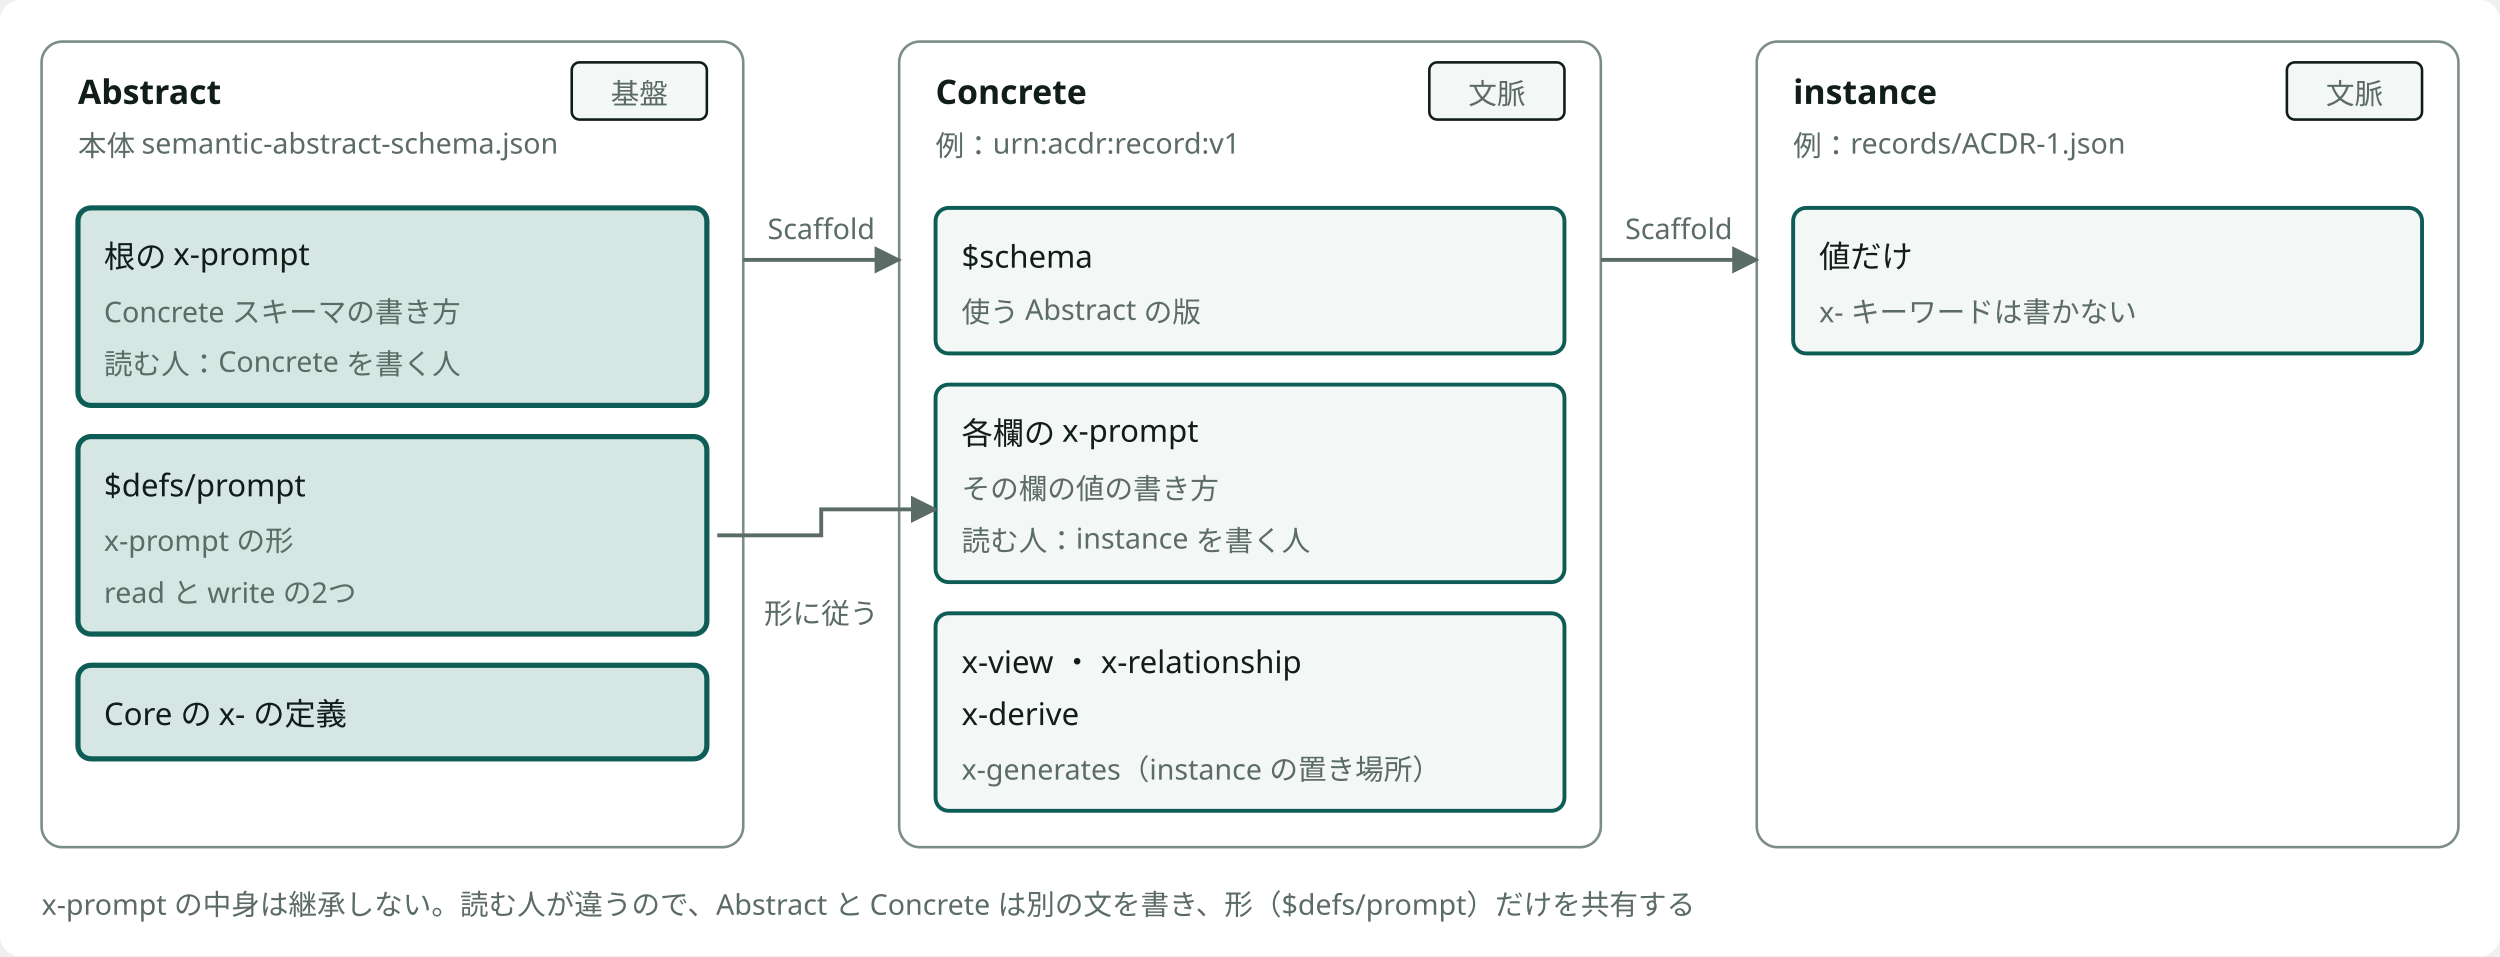
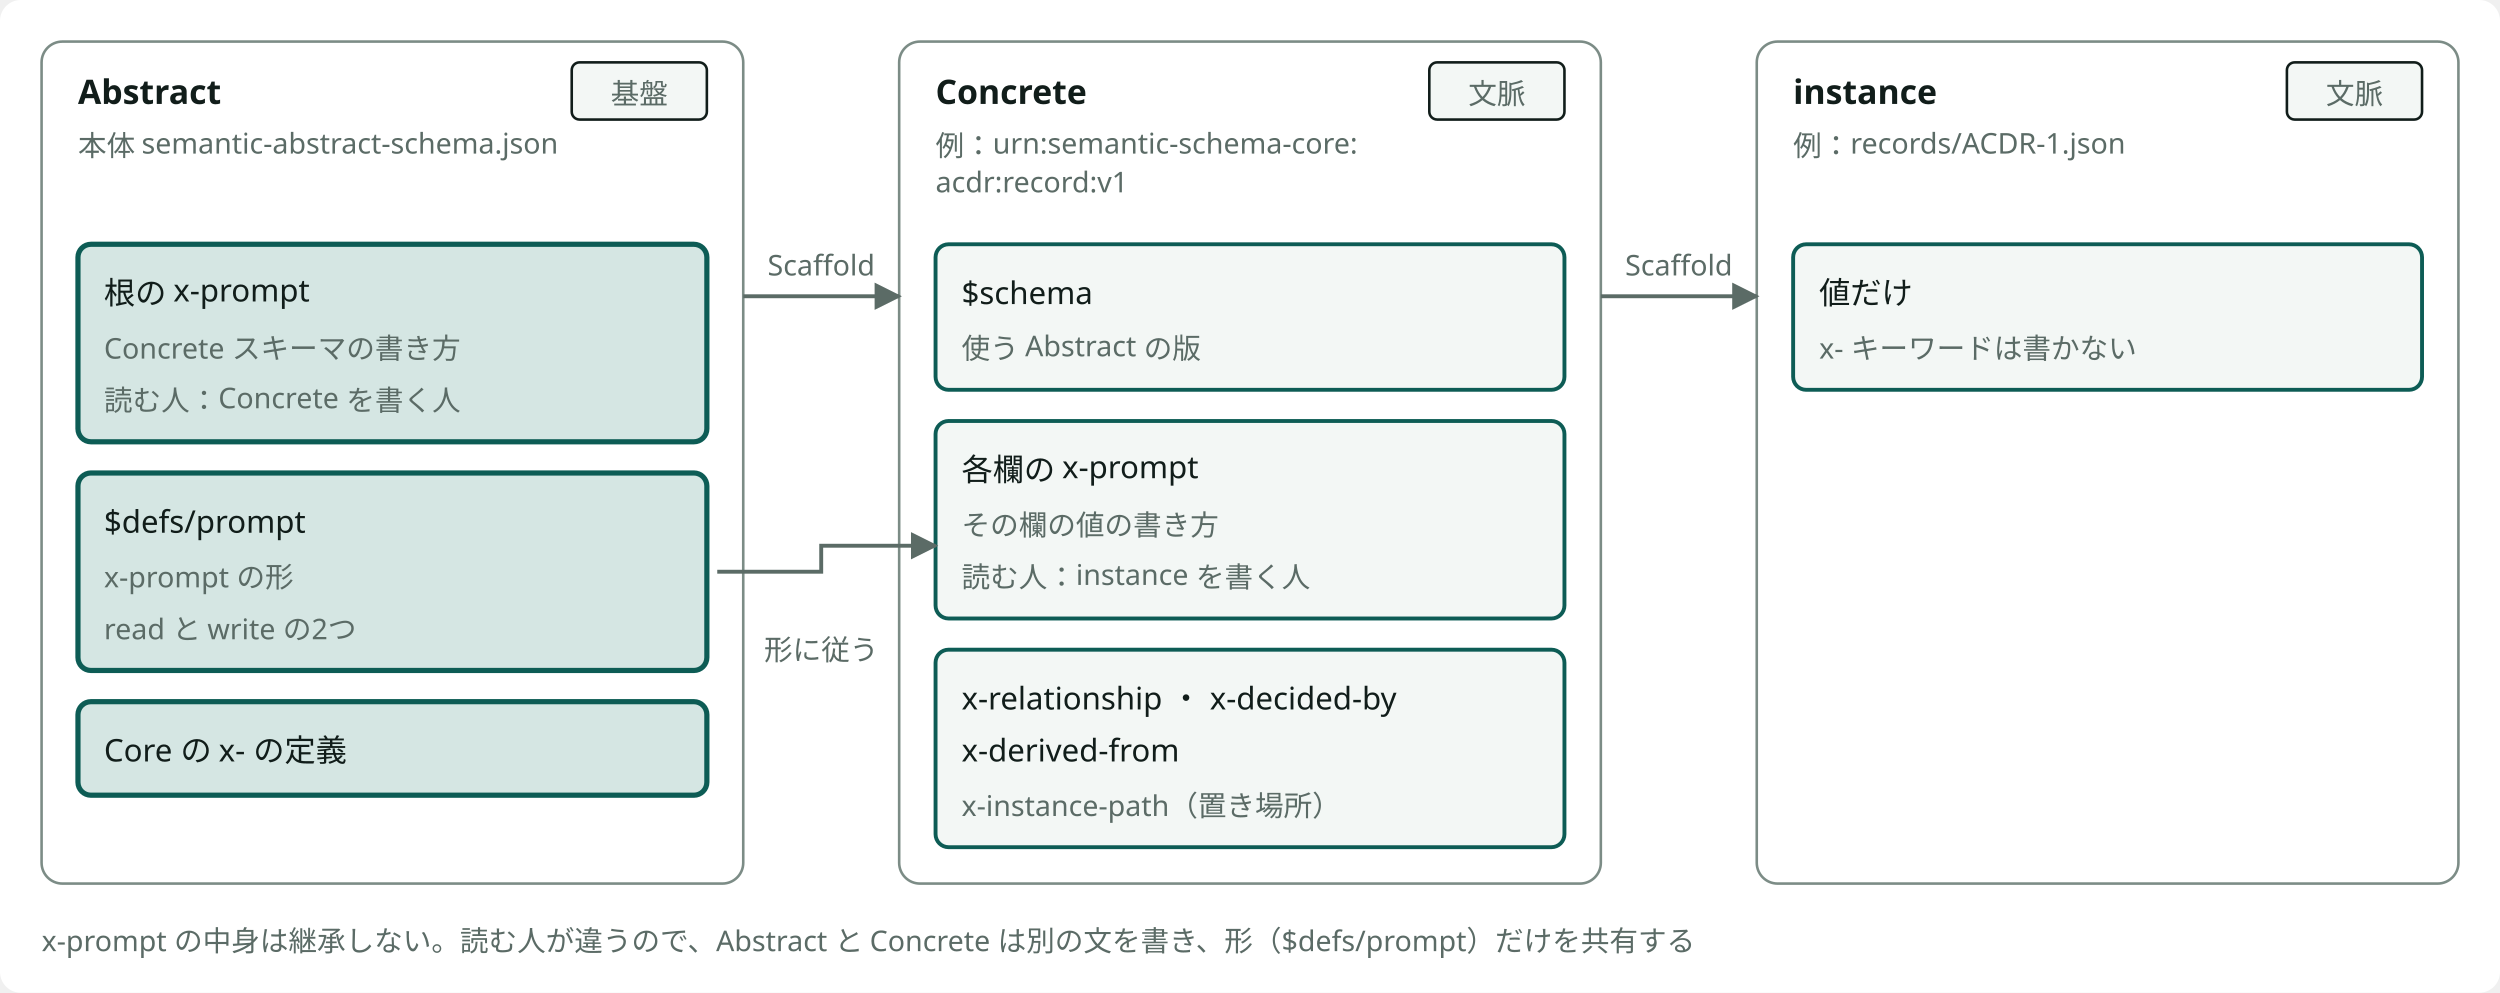
- <svg viewBox="0 0 962 368" style="min-width:860px" role="img" aria-label="Abstract から Concrete、Concrete から instance を Scaffold で作る2段と、3か所の x-prompt" class="dsvg">
-   <style data-dsvg="dark">.dsvg .canvas{fill:var(--dsvg-area-fill,#FFFFFF)}.dsvg .area{fill:var(--dsvg-area-fill,#FFFFFF);stroke:var(--dsvg-line,#7C8C86)}.dsvg .title{fill:var(--dsvg-ink,#111D1A);font-size:13px;font-weight:700}.dsvg .note{fill:var(--dsvg-ink-soft,#5B6B66);font-size:11px}.dsvg .badge{fill:var(--dsvg-box-fill,#F3F7F5);stroke:var(--dsvg-ink,#111D1A)}.dsvg .box.focus{fill:var(--dsvg-accent-bg,#D5E6E3);stroke:var(--dsvg-accent,#0D5C55)}.dsvg .label{fill:var(--dsvg-ink,#111D1A);font-size:12px}.dsvg .box{fill:var(--dsvg-box-fill,#F3F7F5);stroke:var(--dsvg-accent,#0D5C55)}.dsvg .flow{stroke:var(--dsvg-ink-soft,#5B6B66)}.dsvg #dsvg-3a962dc2-arrow-5B6B66 path{fill:var(--dsvg-ink-soft,#5B6B66)}@media (prefers-color-scheme:dark){:root:not([data-theme="light"]) .dsvg,.dsvg:root:not([data-theme="light"]){--dsvg-area-fill:#22302D;--dsvg-line:#62756F;--dsvg-ink:#E6EEEB;--dsvg-ink-soft:#9DADA8;--dsvg-box-fill:#16211E;--dsvg-accent-bg:#173330;--dsvg-accent:#6CC9B8}}:root[data-theme="dark"] .dsvg{--dsvg-area-fill:#22302D;--dsvg-line:#62756F;--dsvg-ink:#E6EEEB;--dsvg-ink-soft:#9DADA8;--dsvg-box-fill:#16211E;--dsvg-accent-bg:#173330;--dsvg-accent:#6CC9B8}</style>
+ <svg viewBox="0 0 962 382" style="min-width:860px" role="img" aria-label="Abstract から Concrete、Concrete から instance を Scaffold で作る2段と、3か所の x-prompt" class="dsvg">
+   <style data-dsvg="dark">.dsvg .canvas{fill:var(--dsvg-area-fill,#FFFFFF)}.dsvg .area{fill:var(--dsvg-area-fill,#FFFFFF);stroke:var(--dsvg-line,#7C8C86)}.dsvg .title{fill:var(--dsvg-ink,#111D1A);font-size:13px;font-weight:700}.dsvg .note{fill:var(--dsvg-ink-soft,#5B6B66);font-size:11px}.dsvg .badge{fill:var(--dsvg-box-fill,#F3F7F5);stroke:var(--dsvg-ink,#111D1A)}.dsvg .box.focus{fill:var(--dsvg-accent-bg,#D5E6E3);stroke:var(--dsvg-accent,#0D5C55)}.dsvg .label{fill:var(--dsvg-ink,#111D1A);font-size:12px}.dsvg .box{fill:var(--dsvg-box-fill,#F3F7F5);stroke:var(--dsvg-accent,#0D5C55)}.dsvg .flow{stroke:var(--dsvg-ink-soft,#5B6B66)}.dsvg #dsvg-9c297d5b-arrow-5B6B66 path{fill:var(--dsvg-ink-soft,#5B6B66)}@media (prefers-color-scheme:dark){:root:not([data-theme="light"]) .dsvg,.dsvg:root:not([data-theme="light"]){--dsvg-area-fill:#22302D;--dsvg-line:#62756F;--dsvg-ink:#E6EEEB;--dsvg-ink-soft:#9DADA8;--dsvg-box-fill:#16211E;--dsvg-accent-bg:#173330;--dsvg-accent:#6CC9B8}}:root[data-theme="dark"] .dsvg{--dsvg-area-fill:#22302D;--dsvg-line:#62756F;--dsvg-ink:#E6EEEB;--dsvg-ink-soft:#9DADA8;--dsvg-box-fill:#16211E;--dsvg-accent-bg:#173330;--dsvg-accent:#6CC9B8}</style>
  <defs data-dsvg="marker">
-     <marker id="dsvg-3a962dc2-arrow-5B6B66" viewBox="0 0 10 10" refX="9" refY="5" markerWidth="7" markerHeight="7" orient="auto-start-reverse">
+     <marker id="dsvg-9c297d5b-arrow-5B6B66" viewBox="0 0 10 10" refX="9" refY="5" markerWidth="7" markerHeight="7" orient="auto-start-reverse">
      <path d="M0,0 L10,5 L0,10 z" fill="#5B6B66" />
    </marker>
  </defs>
-   <rect data-dsvg="canvas" class="canvas" x="0.0" y="0.0" width="962.0" height="368.0" fill="#FFFFFF" rx="8" />
-   <rect class="area" x="16" y="16" width="270" height="310" fill="#FFFFFF" stroke="#7C8C86" stroke-width="1" rx="8" />
+   <rect data-dsvg="canvas" class="canvas" x="0.0" y="0.0" width="962.0" height="382.0" fill="#FFFFFF" rx="8" />
+   <rect class="area" x="16" y="16" width="270" height="324" fill="#FFFFFF" stroke="#7C8C86" stroke-width="1" rx="8" />
  <text class="title" x="30" y="40" font-family="Noto Sans JP, Hiragino Kaku Gothic ProN, sans-serif" font-size="13" font-weight="700" fill="#111D1A">Abstract</text>
  <text class="note" x="30" y="60" font-family="Noto Sans JP, Hiragino Kaku Gothic ProN, sans-serif" font-size="11" fill="#5B6B66">本体 semantic-abstract-schema.json</text>
  <rect class="badge" x="220" y="24" width="52" height="22" fill="#F3F7F5" stroke="#111D1A" stroke-width="1" rx="3" />
  <text class="note" x="246" y="40" text-anchor="middle" font-family="Noto Sans JP, Hiragino Kaku Gothic ProN, sans-serif" font-size="11" fill="#5B6B66">基盤</text>
-   <rect class="box focus" x="30" y="80" width="242" height="76" fill="#D5E6E3" stroke="#0D5C55" stroke-width="2" rx="5" />
-   <text class="label" x="40" y="103" font-family="Noto Sans JP, Hiragino Kaku Gothic ProN, sans-serif" font-size="12" fill="#111D1A">根の x-prompt</text>
-   <text class="note" x="40" y="124" font-family="Noto Sans JP, Hiragino Kaku Gothic ProN, sans-serif" font-size="11" fill="#5B6B66">Concrete スキーマの書き方</text>
-   <text class="note" x="40" y="144" font-family="Noto Sans JP, Hiragino Kaku Gothic ProN, sans-serif" font-size="11" fill="#5B6B66">読む人：Concrete を書く人</text>
-   <rect class="box focus" x="30" y="168" width="242" height="76" fill="#D5E6E3" stroke="#0D5C55" stroke-width="2" rx="5" />
-   <text class="label" x="40" y="191" font-family="Noto Sans JP, Hiragino Kaku Gothic ProN, sans-serif" font-size="12" fill="#111D1A">$defs/prompt</text>
-   <text class="note" x="40" y="212" font-family="Noto Sans JP, Hiragino Kaku Gothic ProN, sans-serif" font-size="11" fill="#5B6B66">x-prompt の形</text>
-   <text class="note" x="40" y="232" font-family="Noto Sans JP, Hiragino Kaku Gothic ProN, sans-serif" font-size="11" fill="#5B6B66">read と write の2つ</text>
-   <rect class="box focus" x="30" y="256" width="242" height="36" fill="#D5E6E3" stroke="#0D5C55" stroke-width="2" rx="5" />
-   <text class="label" x="40" y="279" font-family="Noto Sans JP, Hiragino Kaku Gothic ProN, sans-serif" font-size="12" fill="#111D1A">Core の x- の定義</text>
-   <rect class="area" x="346" y="16" width="270" height="310" fill="#FFFFFF" stroke="#7C8C86" stroke-width="1" rx="8" />
+   <rect class="box focus" x="30" y="94" width="242" height="76" fill="#D5E6E3" stroke="#0D5C55" stroke-width="2" rx="5" />
+   <text class="label" x="40" y="117" font-family="Noto Sans JP, Hiragino Kaku Gothic ProN, sans-serif" font-size="12" fill="#111D1A">根の x-prompt</text>
+   <text class="note" x="40" y="138" font-family="Noto Sans JP, Hiragino Kaku Gothic ProN, sans-serif" font-size="11" fill="#5B6B66">Concrete スキーマの書き方</text>
+   <text class="note" x="40" y="158" font-family="Noto Sans JP, Hiragino Kaku Gothic ProN, sans-serif" font-size="11" fill="#5B6B66">読む人：Concrete を書く人</text>
+   <rect class="box focus" x="30" y="182" width="242" height="76" fill="#D5E6E3" stroke="#0D5C55" stroke-width="2" rx="5" />
+   <text class="label" x="40" y="205" font-family="Noto Sans JP, Hiragino Kaku Gothic ProN, sans-serif" font-size="12" fill="#111D1A">$defs/prompt</text>
+   <text class="note" x="40" y="226" font-family="Noto Sans JP, Hiragino Kaku Gothic ProN, sans-serif" font-size="11" fill="#5B6B66">x-prompt の形</text>
+   <text class="note" x="40" y="246" font-family="Noto Sans JP, Hiragino Kaku Gothic ProN, sans-serif" font-size="11" fill="#5B6B66">read と write の2つ</text>
+   <rect class="box focus" x="30" y="270" width="242" height="36" fill="#D5E6E3" stroke="#0D5C55" stroke-width="2" rx="5" />
+   <text class="label" x="40" y="293" font-family="Noto Sans JP, Hiragino Kaku Gothic ProN, sans-serif" font-size="12" fill="#111D1A">Core の x- の定義</text>
+   <rect class="area" x="346" y="16" width="270" height="324" fill="#FFFFFF" stroke="#7C8C86" stroke-width="1" rx="8" />
  <text class="title" x="360" y="40" font-family="Noto Sans JP, Hiragino Kaku Gothic ProN, sans-serif" font-size="13" font-weight="700" fill="#111D1A">Concrete</text>
-   <text class="note" x="360" y="60" font-family="Noto Sans JP, Hiragino Kaku Gothic ProN, sans-serif" font-size="11" fill="#5B6B66">例：urn:acdr:record:v1</text>
+   <text class="note" x="360" y="60" font-family="Noto Sans JP, Hiragino Kaku Gothic ProN, sans-serif" font-size="11" fill="#5B6B66">例：urn:semantic-schema-core:</text>
+   <text class="note" x="360" y="74" font-family="Noto Sans JP, Hiragino Kaku Gothic ProN, sans-serif" font-size="11" fill="#5B6B66">acdr:record:v1</text>
  <rect class="badge" x="550" y="24" width="52" height="22" fill="#F3F7F5" stroke="#111D1A" stroke-width="1" rx="3" />
  <text class="note" x="576" y="40" text-anchor="middle" font-family="Noto Sans JP, Hiragino Kaku Gothic ProN, sans-serif" font-size="11" fill="#5B6B66">文脈</text>
-   <rect class="box" x="360" y="80" width="242" height="56" fill="#F3F7F5" stroke="#0D5C55" stroke-width="1.5" rx="5" />
-   <text class="label" x="370" y="103" font-family="Noto Sans JP, Hiragino Kaku Gothic ProN, sans-serif" font-size="12" fill="#111D1A">$schema</text>
-   <text class="note" x="370" y="124" font-family="Noto Sans JP, Hiragino Kaku Gothic ProN, sans-serif" font-size="11" fill="#5B6B66">使う Abstract の版</text>
-   <rect class="box" x="360" y="148" width="242" height="76" fill="#F3F7F5" stroke="#0D5C55" stroke-width="1.5" rx="5" />
-   <text class="label" x="370" y="171" font-family="Noto Sans JP, Hiragino Kaku Gothic ProN, sans-serif" font-size="12" fill="#111D1A">各欄の x-prompt</text>
-   <text class="note" x="370" y="192" font-family="Noto Sans JP, Hiragino Kaku Gothic ProN, sans-serif" font-size="11" fill="#5B6B66">その欄の値の書き方</text>
-   <text class="note" x="370" y="212" font-family="Noto Sans JP, Hiragino Kaku Gothic ProN, sans-serif" font-size="11" fill="#5B6B66">読む人：instance を書く人</text>
-   <rect class="box" x="360" y="236" width="242" height="76" fill="#F3F7F5" stroke="#0D5C55" stroke-width="1.5" rx="5" />
-   <text class="label" x="370" y="259" font-family="Noto Sans JP, Hiragino Kaku Gothic ProN, sans-serif" font-size="12" fill="#111D1A">x-view ・ x-relationship</text>
-   <text class="label" x="370" y="279" font-family="Noto Sans JP, Hiragino Kaku Gothic ProN, sans-serif" font-size="12" fill="#111D1A">x-derive</text>
-   <text class="note" x="370" y="300" font-family="Noto Sans JP, Hiragino Kaku Gothic ProN, sans-serif" font-size="11" fill="#5B6B66">x-generates（instance の置き場所）</text>
-   <rect class="area" x="676" y="16" width="270" height="310" fill="#FFFFFF" stroke="#7C8C86" stroke-width="1" rx="8" />
+   <rect class="box" x="360" y="94" width="242" height="56" fill="#F3F7F5" stroke="#0D5C55" stroke-width="1.5" rx="5" />
+   <text class="label" x="370" y="117" font-family="Noto Sans JP, Hiragino Kaku Gothic ProN, sans-serif" font-size="12" fill="#111D1A">$schema</text>
+   <text class="note" x="370" y="138" font-family="Noto Sans JP, Hiragino Kaku Gothic ProN, sans-serif" font-size="11" fill="#5B6B66">使う Abstract の版</text>
+   <rect class="box" x="360" y="162" width="242" height="76" fill="#F3F7F5" stroke="#0D5C55" stroke-width="1.5" rx="5" />
+   <text class="label" x="370" y="185" font-family="Noto Sans JP, Hiragino Kaku Gothic ProN, sans-serif" font-size="12" fill="#111D1A">各欄の x-prompt</text>
+   <text class="note" x="370" y="206" font-family="Noto Sans JP, Hiragino Kaku Gothic ProN, sans-serif" font-size="11" fill="#5B6B66">その欄の値の書き方</text>
+   <text class="note" x="370" y="226" font-family="Noto Sans JP, Hiragino Kaku Gothic ProN, sans-serif" font-size="11" fill="#5B6B66">読む人：instance を書く人</text>
+   <rect class="box" x="360" y="250" width="242" height="76" fill="#F3F7F5" stroke="#0D5C55" stroke-width="1.5" rx="5" />
+   <text class="label" x="370" y="273" font-family="Noto Sans JP, Hiragino Kaku Gothic ProN, sans-serif" font-size="12" fill="#111D1A">x-relationship ・ x-decided-by</text>
+   <text class="label" x="370" y="293" font-family="Noto Sans JP, Hiragino Kaku Gothic ProN, sans-serif" font-size="12" fill="#111D1A">x-derived-from</text>
+   <text class="note" x="370" y="314" font-family="Noto Sans JP, Hiragino Kaku Gothic ProN, sans-serif" font-size="11" fill="#5B6B66">x-instance-path（置き場所）</text>
+   <rect class="area" x="676" y="16" width="270" height="324" fill="#FFFFFF" stroke="#7C8C86" stroke-width="1" rx="8" />
  <text class="title" x="690" y="40" font-family="Noto Sans JP, Hiragino Kaku Gothic ProN, sans-serif" font-size="13" font-weight="700" fill="#111D1A">instance</text>
  <text class="note" x="690" y="60" font-family="Noto Sans JP, Hiragino Kaku Gothic ProN, sans-serif" font-size="11" fill="#5B6B66">例：records/ACDR-1.json</text>
  <rect class="badge" x="880" y="24" width="52" height="22" fill="#F3F7F5" stroke="#111D1A" stroke-width="1" rx="3" />
  <text class="note" x="906" y="40" text-anchor="middle" font-family="Noto Sans JP, Hiragino Kaku Gothic ProN, sans-serif" font-size="11" fill="#5B6B66">文脈</text>
-   <rect class="box" x="690" y="80" width="242" height="56" fill="#F3F7F5" stroke="#0D5C55" stroke-width="1.5" rx="5" />
-   <text class="label" x="700" y="103" font-family="Noto Sans JP, Hiragino Kaku Gothic ProN, sans-serif" font-size="12" fill="#111D1A">値だけ</text>
-   <text class="note" x="700" y="124" font-family="Noto Sans JP, Hiragino Kaku Gothic ProN, sans-serif" font-size="11" fill="#5B6B66">x- キーワードは書かない</text>
-   <path class="flow" d="M286,100 H346" fill="none" stroke="#5B6B66" stroke-width="1.5" marker-end="url(#dsvg-3a962dc2-arrow-5B6B66)" />
-   <text class="note" x="316" y="92" text-anchor="middle" font-family="Noto Sans JP, Hiragino Kaku Gothic ProN, sans-serif" font-size="11" fill="#5B6B66">Scaffold</text>
-   <path class="flow" d="M616,100 H676" fill="none" stroke="#5B6B66" stroke-width="1.5" marker-end="url(#dsvg-3a962dc2-arrow-5B6B66)" />
-   <text class="note" x="646" y="92" text-anchor="middle" font-family="Noto Sans JP, Hiragino Kaku Gothic ProN, sans-serif" font-size="11" fill="#5B6B66">Scaffold</text>
-   <path class="flow" d="M276,206 H316 V196 H360" fill="none" stroke="#5B6B66" stroke-width="1.5" marker-end="url(#dsvg-3a962dc2-arrow-5B6B66)" />
-   <text class="note" x="316" y="240" text-anchor="middle" font-family="Noto Sans JP, Hiragino Kaku Gothic ProN, sans-serif" font-size="11" fill="#5B6B66">形に従う</text>
-   <text class="note" x="16" y="352" font-family="Noto Sans JP, Hiragino Kaku Gothic ProN, sans-serif" font-size="11" fill="#5B6B66">x-prompt の中身は継承しない。読む人が違うので、Abstract と Concrete は別の文を書き、形（$defs/prompt）だけを共有する</text>
+   <rect class="box" x="690" y="94" width="242" height="56" fill="#F3F7F5" stroke="#0D5C55" stroke-width="1.5" rx="5" />
+   <text class="label" x="700" y="117" font-family="Noto Sans JP, Hiragino Kaku Gothic ProN, sans-serif" font-size="12" fill="#111D1A">値だけ</text>
+   <text class="note" x="700" y="138" font-family="Noto Sans JP, Hiragino Kaku Gothic ProN, sans-serif" font-size="11" fill="#5B6B66">x- キーワードは書かない</text>
+   <path class="flow" d="M286,114 H346" fill="none" stroke="#5B6B66" stroke-width="1.5" marker-end="url(#dsvg-9c297d5b-arrow-5B6B66)" />
+   <text class="note" x="316" y="106" text-anchor="middle" font-family="Noto Sans JP, Hiragino Kaku Gothic ProN, sans-serif" font-size="11" fill="#5B6B66">Scaffold</text>
+   <path class="flow" d="M616,114 H676" fill="none" stroke="#5B6B66" stroke-width="1.5" marker-end="url(#dsvg-9c297d5b-arrow-5B6B66)" />
+   <text class="note" x="646" y="106" text-anchor="middle" font-family="Noto Sans JP, Hiragino Kaku Gothic ProN, sans-serif" font-size="11" fill="#5B6B66">Scaffold</text>
+   <path class="flow" d="M276,220 H316 V210 H360" fill="none" stroke="#5B6B66" stroke-width="1.5" marker-end="url(#dsvg-9c297d5b-arrow-5B6B66)" />
+   <text class="note" x="316" y="254" text-anchor="middle" font-family="Noto Sans JP, Hiragino Kaku Gothic ProN, sans-serif" font-size="11" fill="#5B6B66">形に従う</text>
+   <text class="note" x="16" y="366" font-family="Noto Sans JP, Hiragino Kaku Gothic ProN, sans-serif" font-size="11" fill="#5B6B66">x-prompt の中身は継承しない。読む人が違うので、Abstract と Concrete は別の文を書き、形（$defs/prompt）だけを共有する</text>
</svg>
